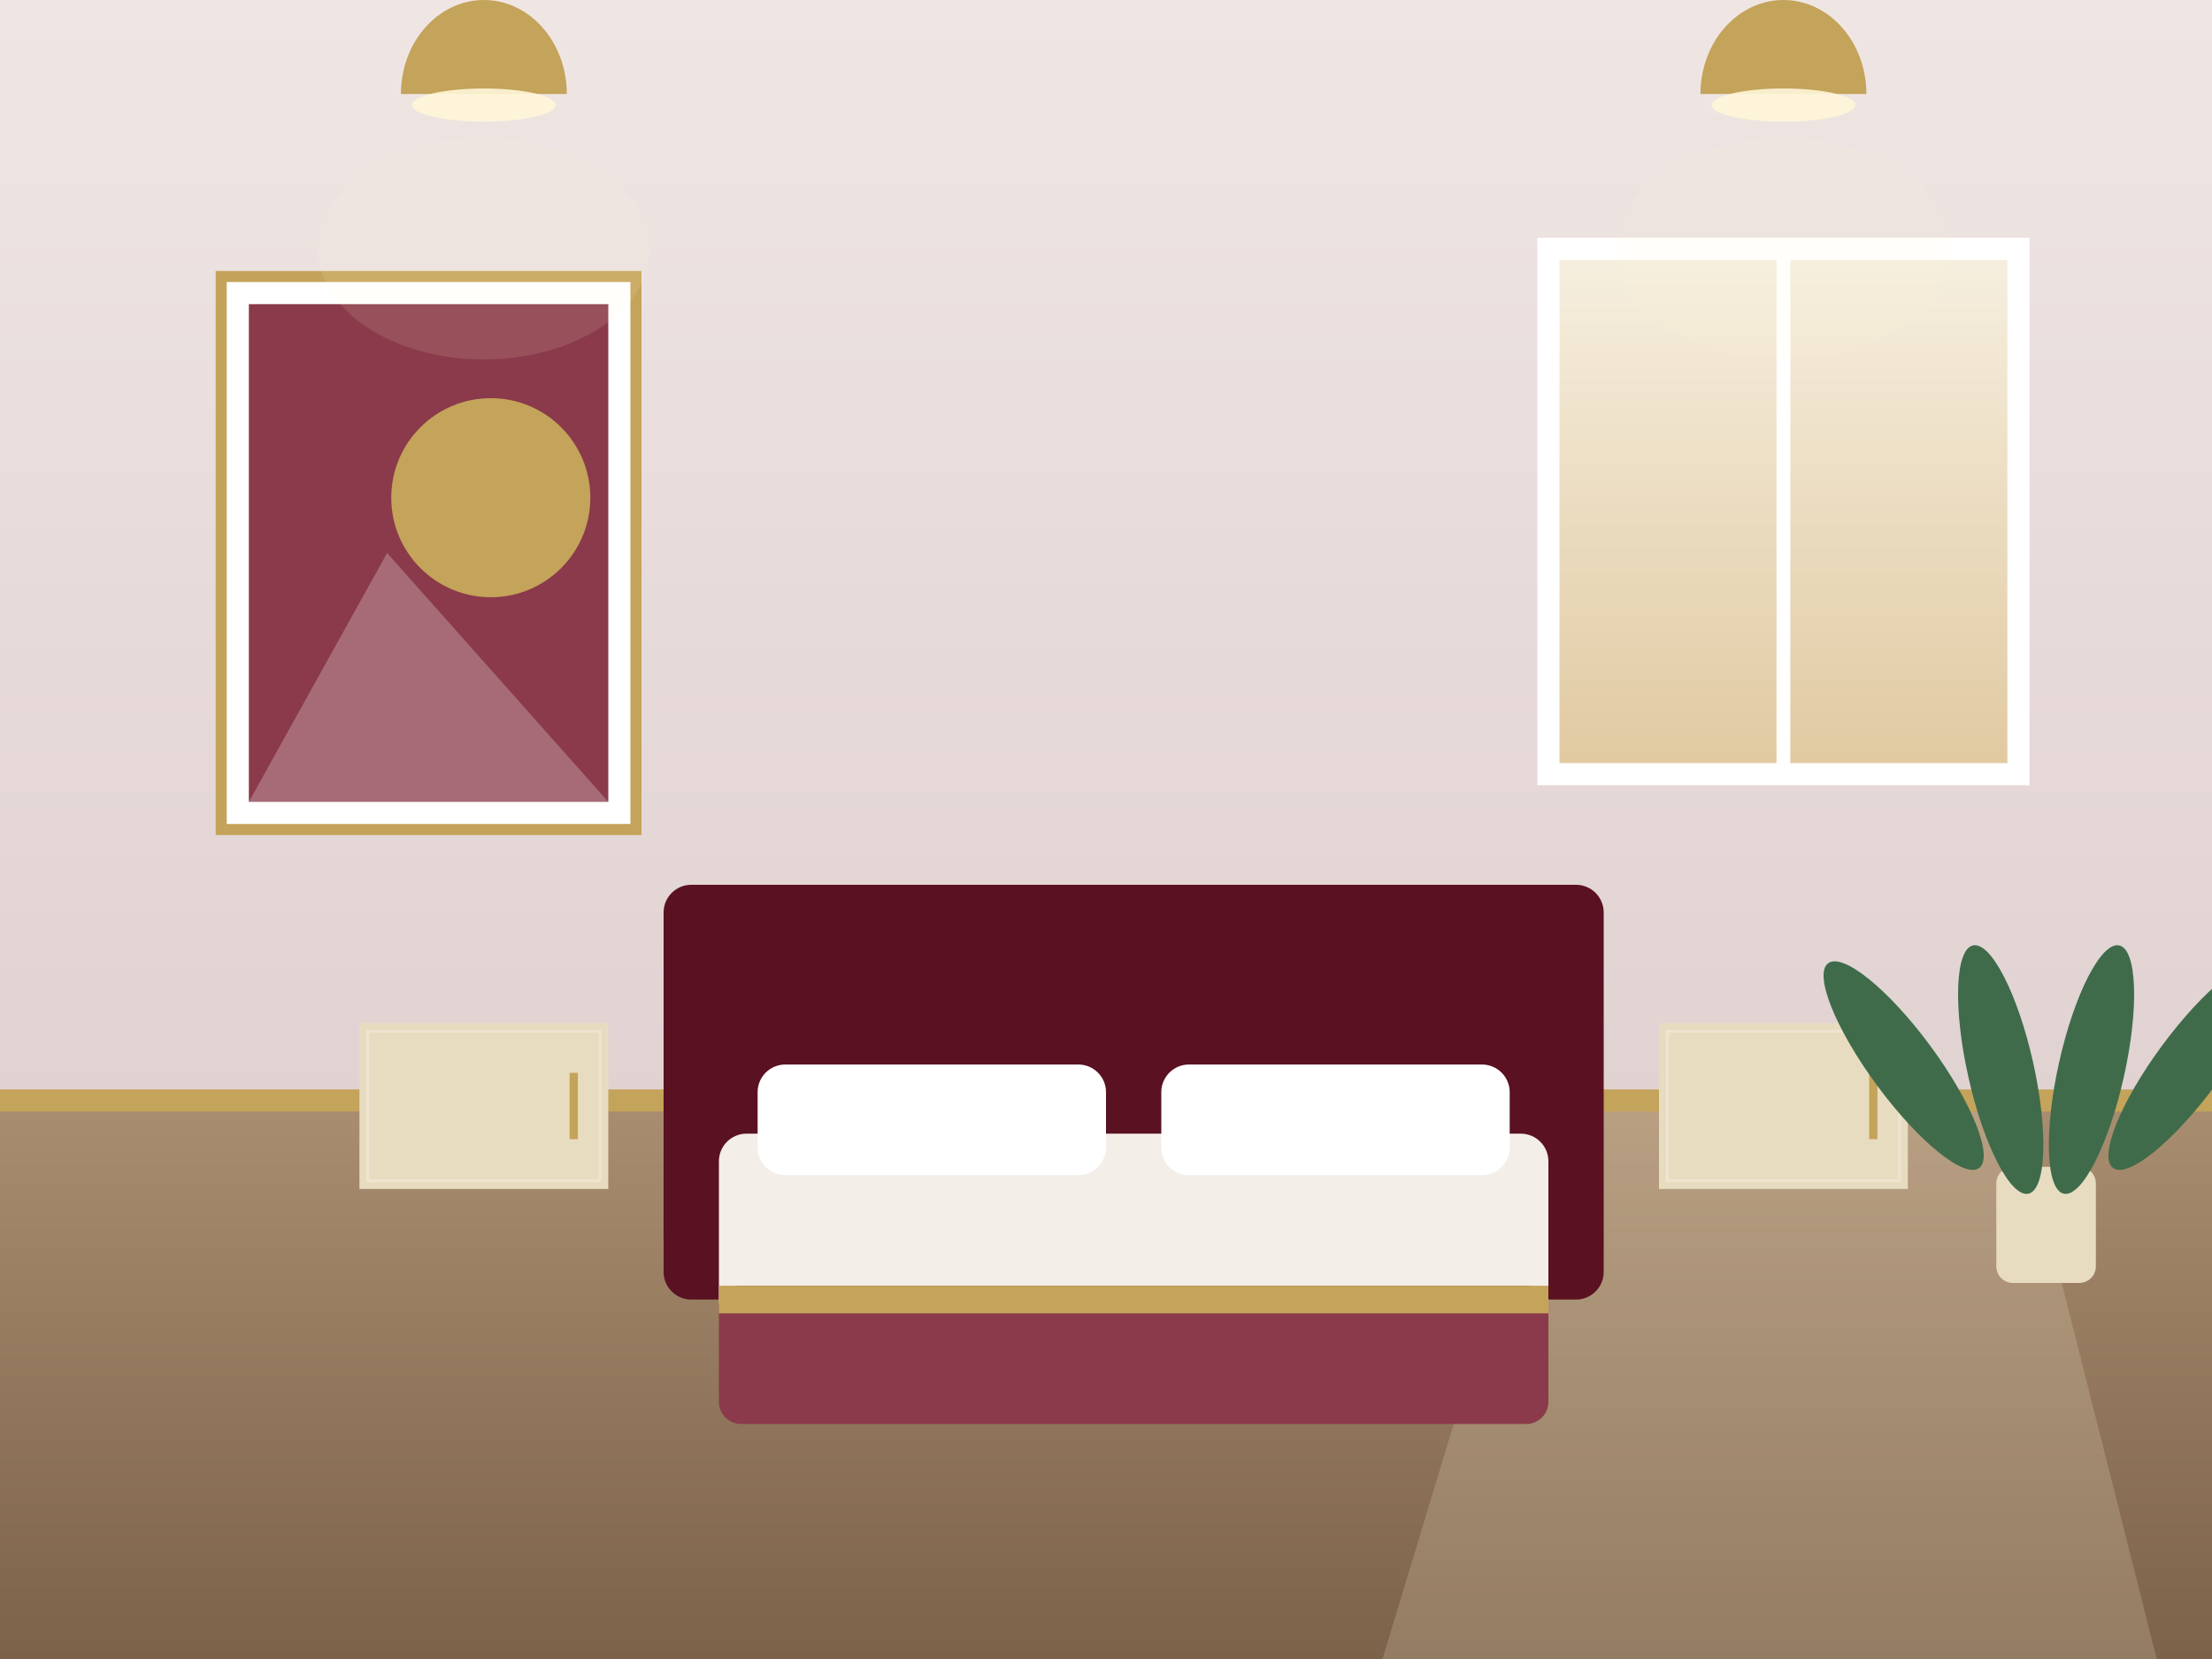
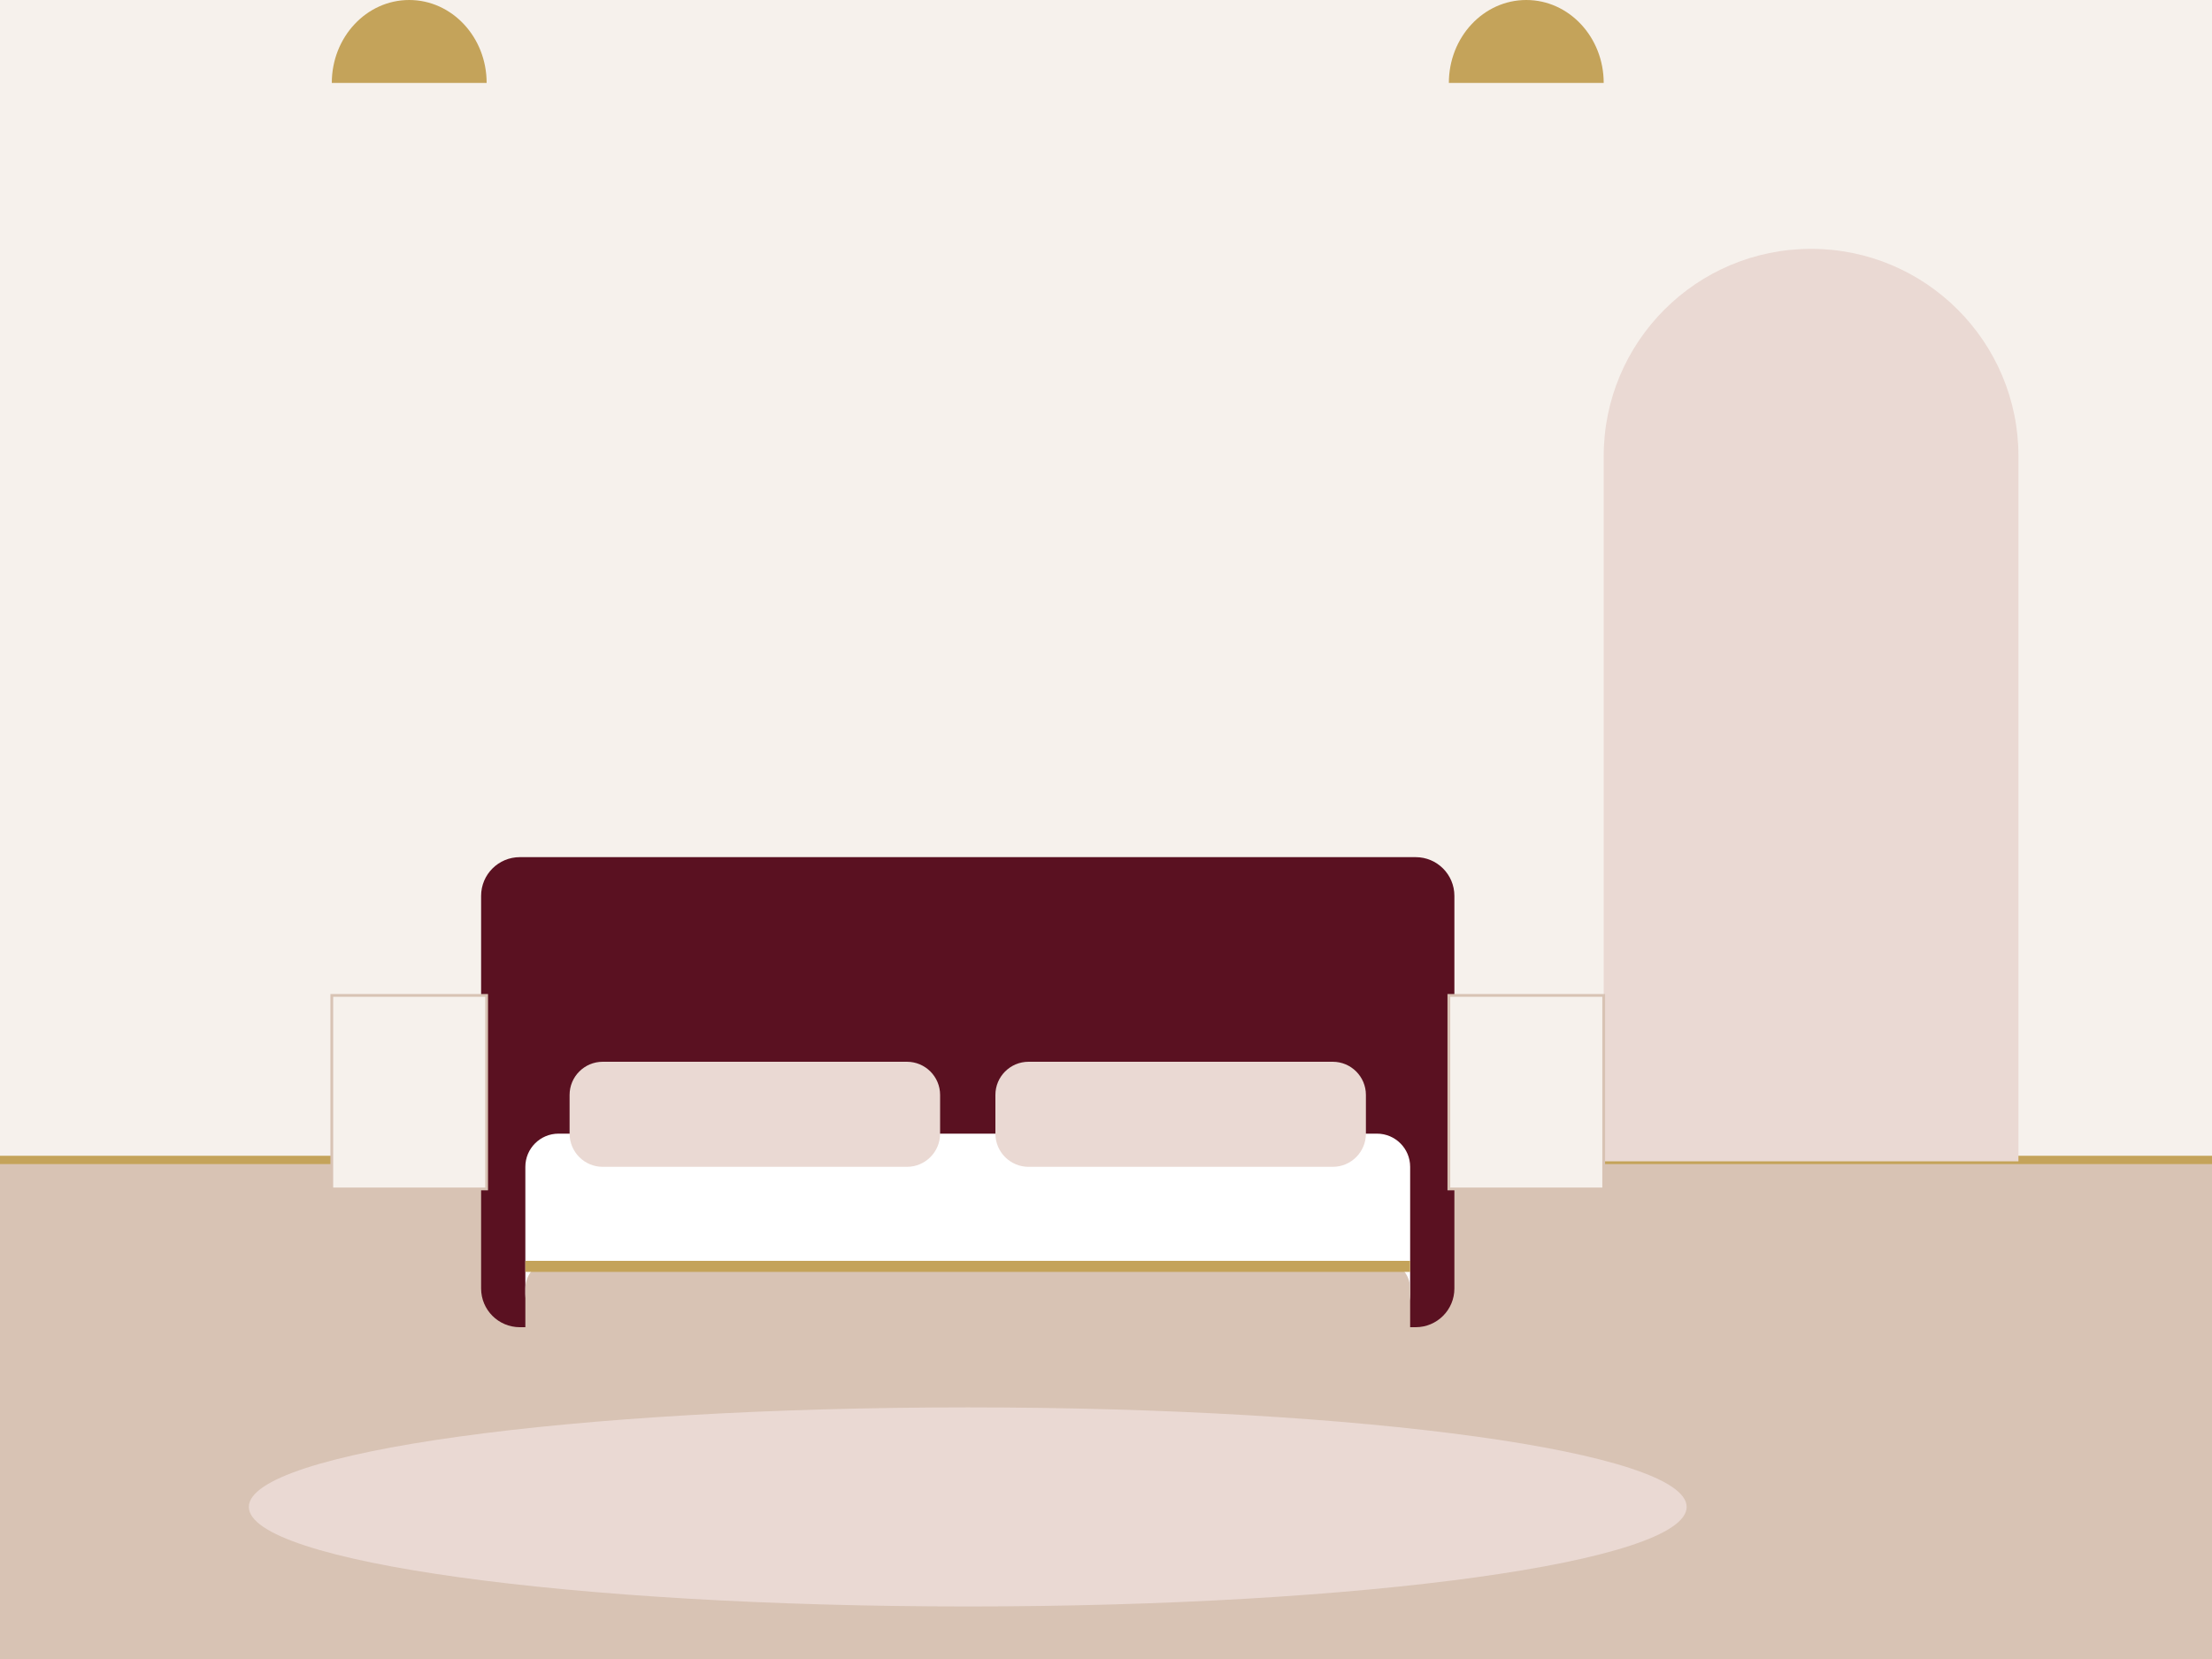
<svg xmlns="http://www.w3.org/2000/svg" viewBox="0 0 800 600" role="img">
-   <defs>
-     <linearGradient id="w" x1="0" y1="0" x2="0" y2="1">
-       <stop offset="0" stop-color="#efe6e4" />
-       <stop offset="1" stop-color="#d9c8c8" />
-     </linearGradient>
-     <linearGradient id="f" x1="0" y1="0" x2="0" y2="1">
-       <stop offset="0" stop-color="#a98d70" />
-       <stop offset="1" stop-color="#7c6249" />
-     </linearGradient>
-     <linearGradient id="sky" x1="0" y1="0" x2="0" y2="1">
-       <stop offset="0" stop-color="#f6efe0" />
-       <stop offset="1" stop-color="#e0c9a0" />
-     </linearGradient>
-   </defs>
-   <rect width="800" height="600" fill="url(#w)" />
-   <rect y="400" width="800" height="200" fill="url(#f)" />
-   <rect y="394" width="800" height="8" fill="#c4a35a" />
-   <rect x="560" y="90" width="170" height="190" fill="url(#sky)" stroke="#fff" stroke-width="8" />
-   <line x1="645.0" y1="90" x2="645.0" y2="280" stroke="#fff" stroke-width="5" />
-   <polygon points="560,402 730,402 780,600 500,600" fill="#fff6d8" opacity=".18" />
-   <rect x="80" y="100" width="150" height="200" fill="#fff" stroke="#c4a35a" stroke-width="4" />
-   <rect x="90" y="110" width="130" height="180" fill="#8a3a4a" />
-   <circle cx="177.5" cy="180.0" r="36.0" fill="#c4a35a" />
-   <path d="M90 290 L140.0 200.0 L220 290Z" fill="#fff" opacity=".25" />
-   <rect x="240" y="320" width="340" height="150" rx="10" fill="#5a1121" />
-   <rect x="260" y="410" width="300" height="70" rx="10" fill="#f4eee8" />
-   <rect x="274" y="385" width="126" height="40" rx="10" fill="#fff" />
-   <rect x="420" y="385" width="126" height="40" rx="10" fill="#fff" />
-   <rect x="260" y="465" width="300" height="50" rx="8" fill="#8a3a4a" />
-   <rect x="260" y="465" width="300" height="10" fill="#c4a35a" />
-   <rect x="130" y="370" width="90" height="60" fill="#e8dcc0" />
-   <rect x="133.0" y="373" width="84.0" height="54" fill="none" stroke="#fff" stroke-opacity=".25" />
-   <rect x="206.0" y="388.0" width="3" height="24" fill="#c4a35a" />
-   <rect x="600" y="370" width="90" height="60" fill="#e8dcc0" />
-   <rect x="603.0" y="373" width="84.0" height="54" fill="none" stroke="#fff" stroke-opacity=".25" />
-   <rect x="676.0" y="388.0" width="3" height="24" fill="#c4a35a" />
-   <line x1="175" y1="0" x2="175" y2="0" stroke="#2a1d20" stroke-width="2" />
-   <path d="M145 34 A30 34 0 0 1 205 34Z" fill="#c4a35a" />
-   <ellipse cx="175" cy="38" rx="26" ry="6" fill="#fff6d8" opacity=".9" />
-   <ellipse cx="175" cy="90" rx="60" ry="40" fill="#fff6d8" opacity=".12" />
-   <line x1="645" y1="0" x2="645" y2="0" stroke="#2a1d20" stroke-width="2" />
-   <path d="M615 34 A30 34 0 0 1 675 34Z" fill="#c4a35a" />
-   <ellipse cx="645" cy="38" rx="26" ry="6" fill="#fff6d8" opacity=".9" />
-   <ellipse cx="645" cy="90" rx="60" ry="40" fill="#fff6d8" opacity=".12" />
-   <rect x="722" y="422" width="36" height="42" rx="6" fill="#e8dcc0" />
-   <ellipse cx="714" cy="377" rx="12" ry="46" fill="#3f6b4a" transform="rotate(-36.4 714 420)" />
-   <ellipse cx="731" cy="386" rx="12" ry="46" fill="#3f6b4a" transform="rotate(-12.6 731 420)" />
-   <ellipse cx="749" cy="386" rx="12" ry="46" fill="#3f6b4a" transform="rotate(12.6 749 420)" />
-   <ellipse cx="766" cy="377" rx="12" ry="46" fill="#3f6b4a" transform="rotate(36.4 766 420)" />
+   <rect width="800" height="600" fill="#f6f1ec" />
+   <rect y="420" width="800" height="180" fill="#d8c3b4" />
+   <rect y="418" width="800" height="3" fill="#c4a35a" />
+   <path d="M580 420V165.0A75.0 75.0 0 0 1 730 165.0V420Z" fill="#ead9d3" />
+   <rect x="174" y="310" width="352" height="170" rx="14" fill="#5a1121" />
+   <rect x="190" y="410" width="320" height="70" rx="12" fill="#fff" />
+   <rect x="206" y="384" width="134.0" height="38" rx="12" fill="#ead9d3" />
+   <rect x="360.0" y="384" width="134.0" height="38" rx="12" fill="#ead9d3" />
+   <rect x="190" y="456" width="320" height="56" rx="10" fill="#d8c3b4" />
+   <rect x="190" y="456" width="320" height="4" fill="#c4a35a" />
+   <rect x="120" y="360" width="56" height="70" fill="#f6f1ec" stroke="#d8c3b4" />
+   <rect x="524" y="360" width="56" height="70" fill="#f6f1ec" stroke="#d8c3b4" />
+   <rect x="147" y="0" width="2" height="0" fill="#2a1d20" />
+   <path d="M120 30A28 30 0 0 1 176 30Z" fill="#c4a35a" />
+   <rect x="551" y="0" width="2" height="0" fill="#2a1d20" />
+   <path d="M524 30A28 30 0 0 1 580 30Z" fill="#c4a35a" />
+   <ellipse cx="350" cy="545" rx="260" ry="36" fill="#ead9d3" />
</svg>
